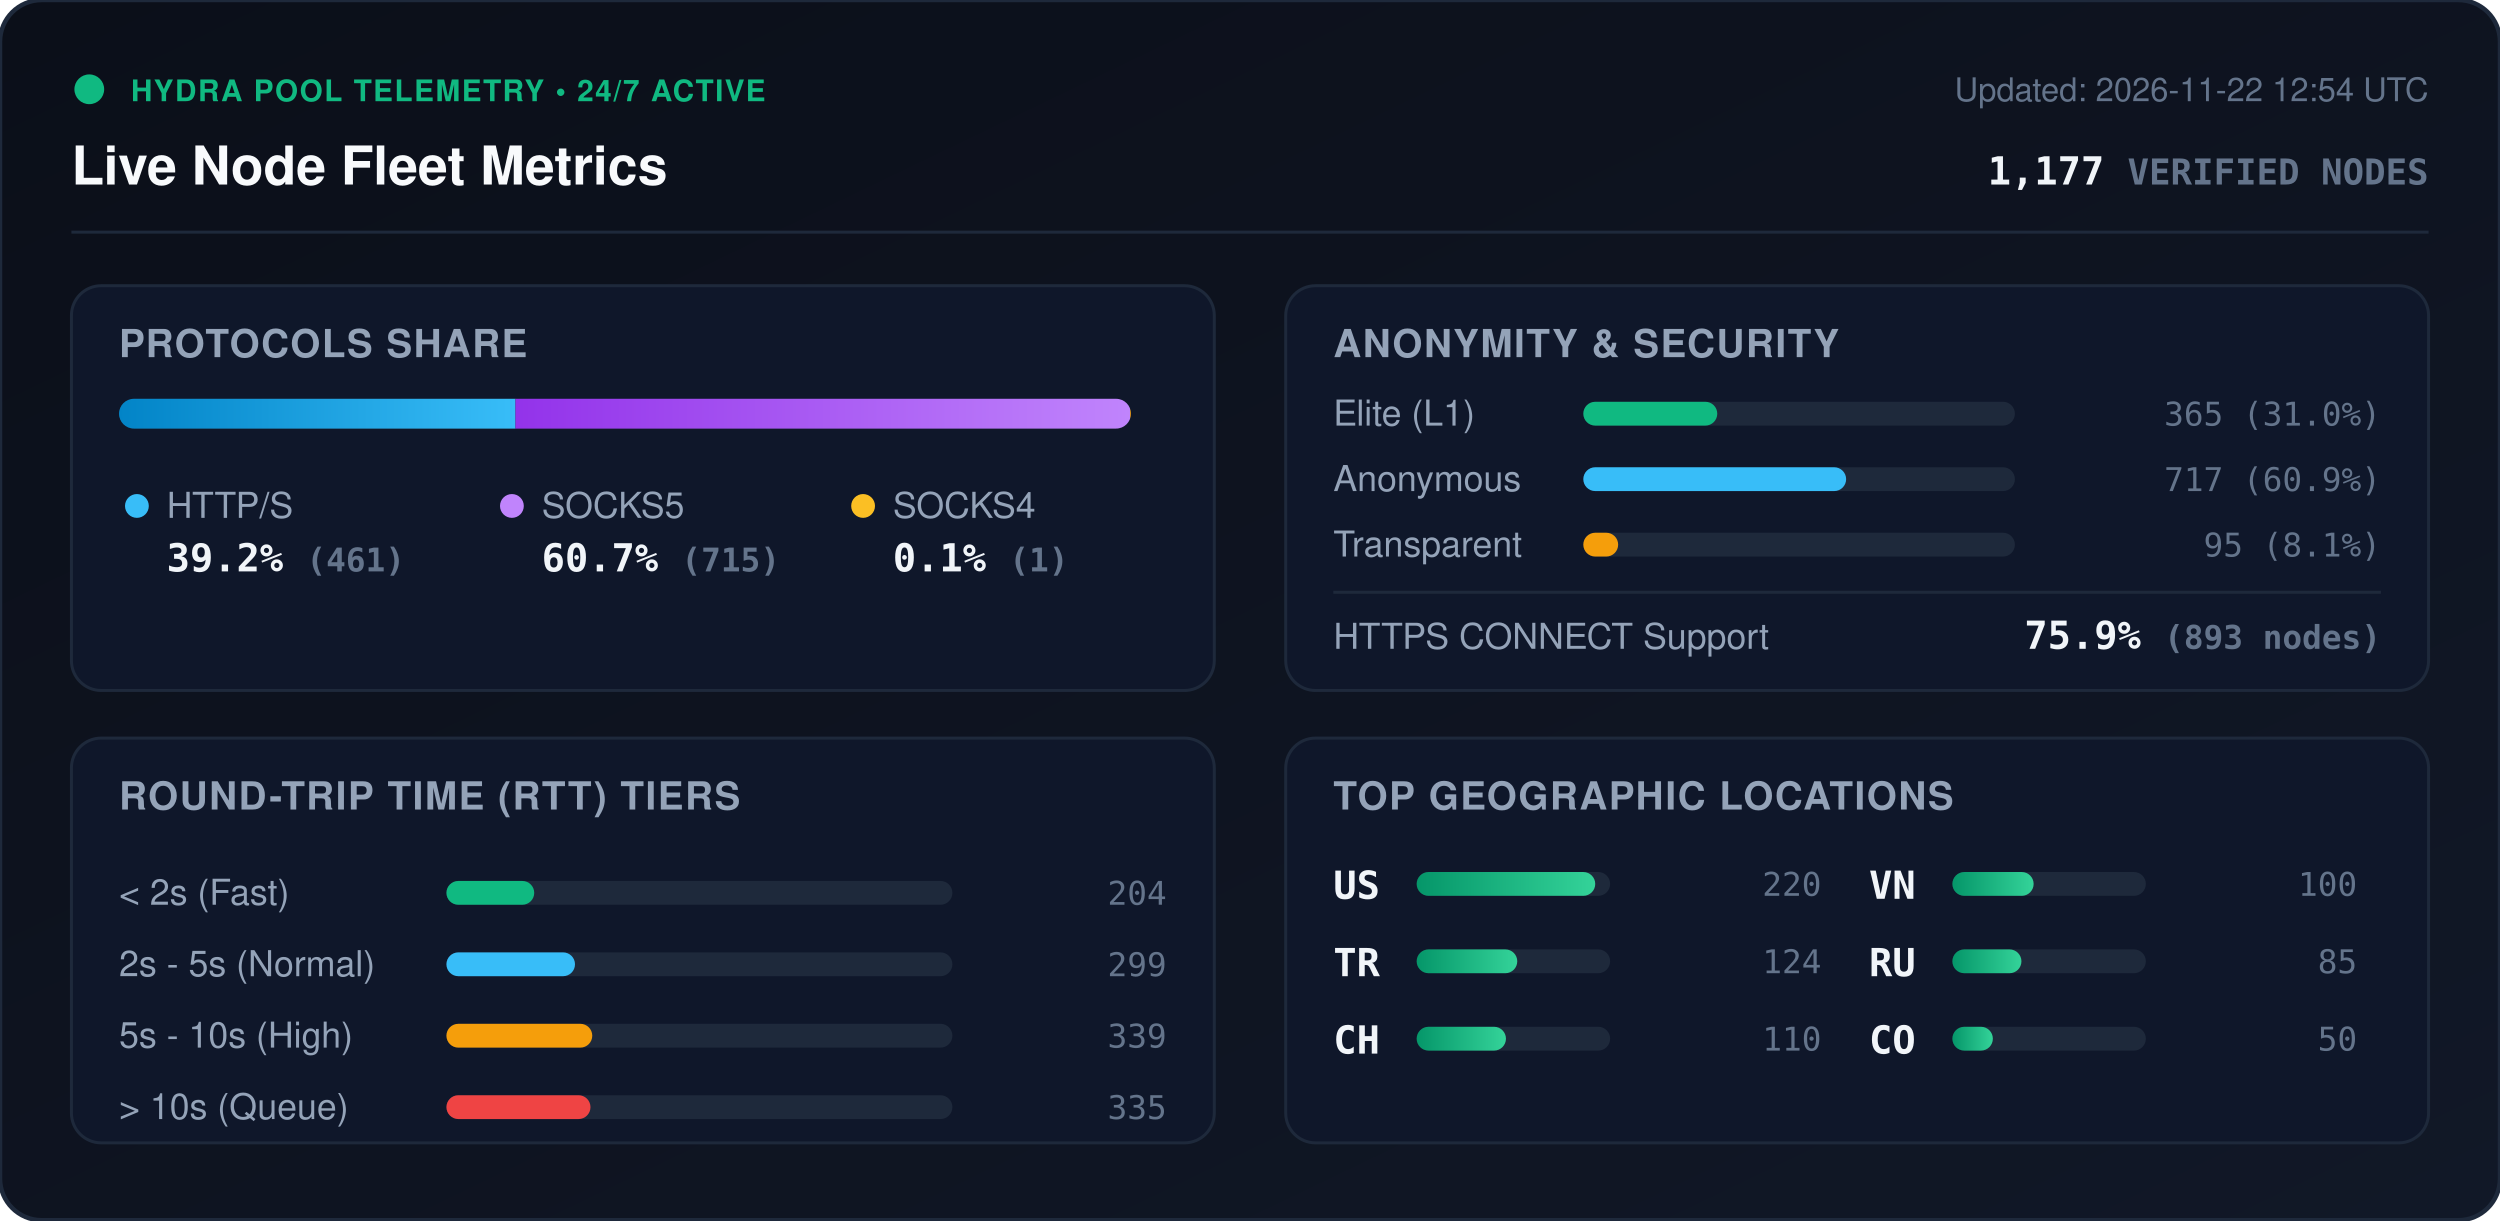
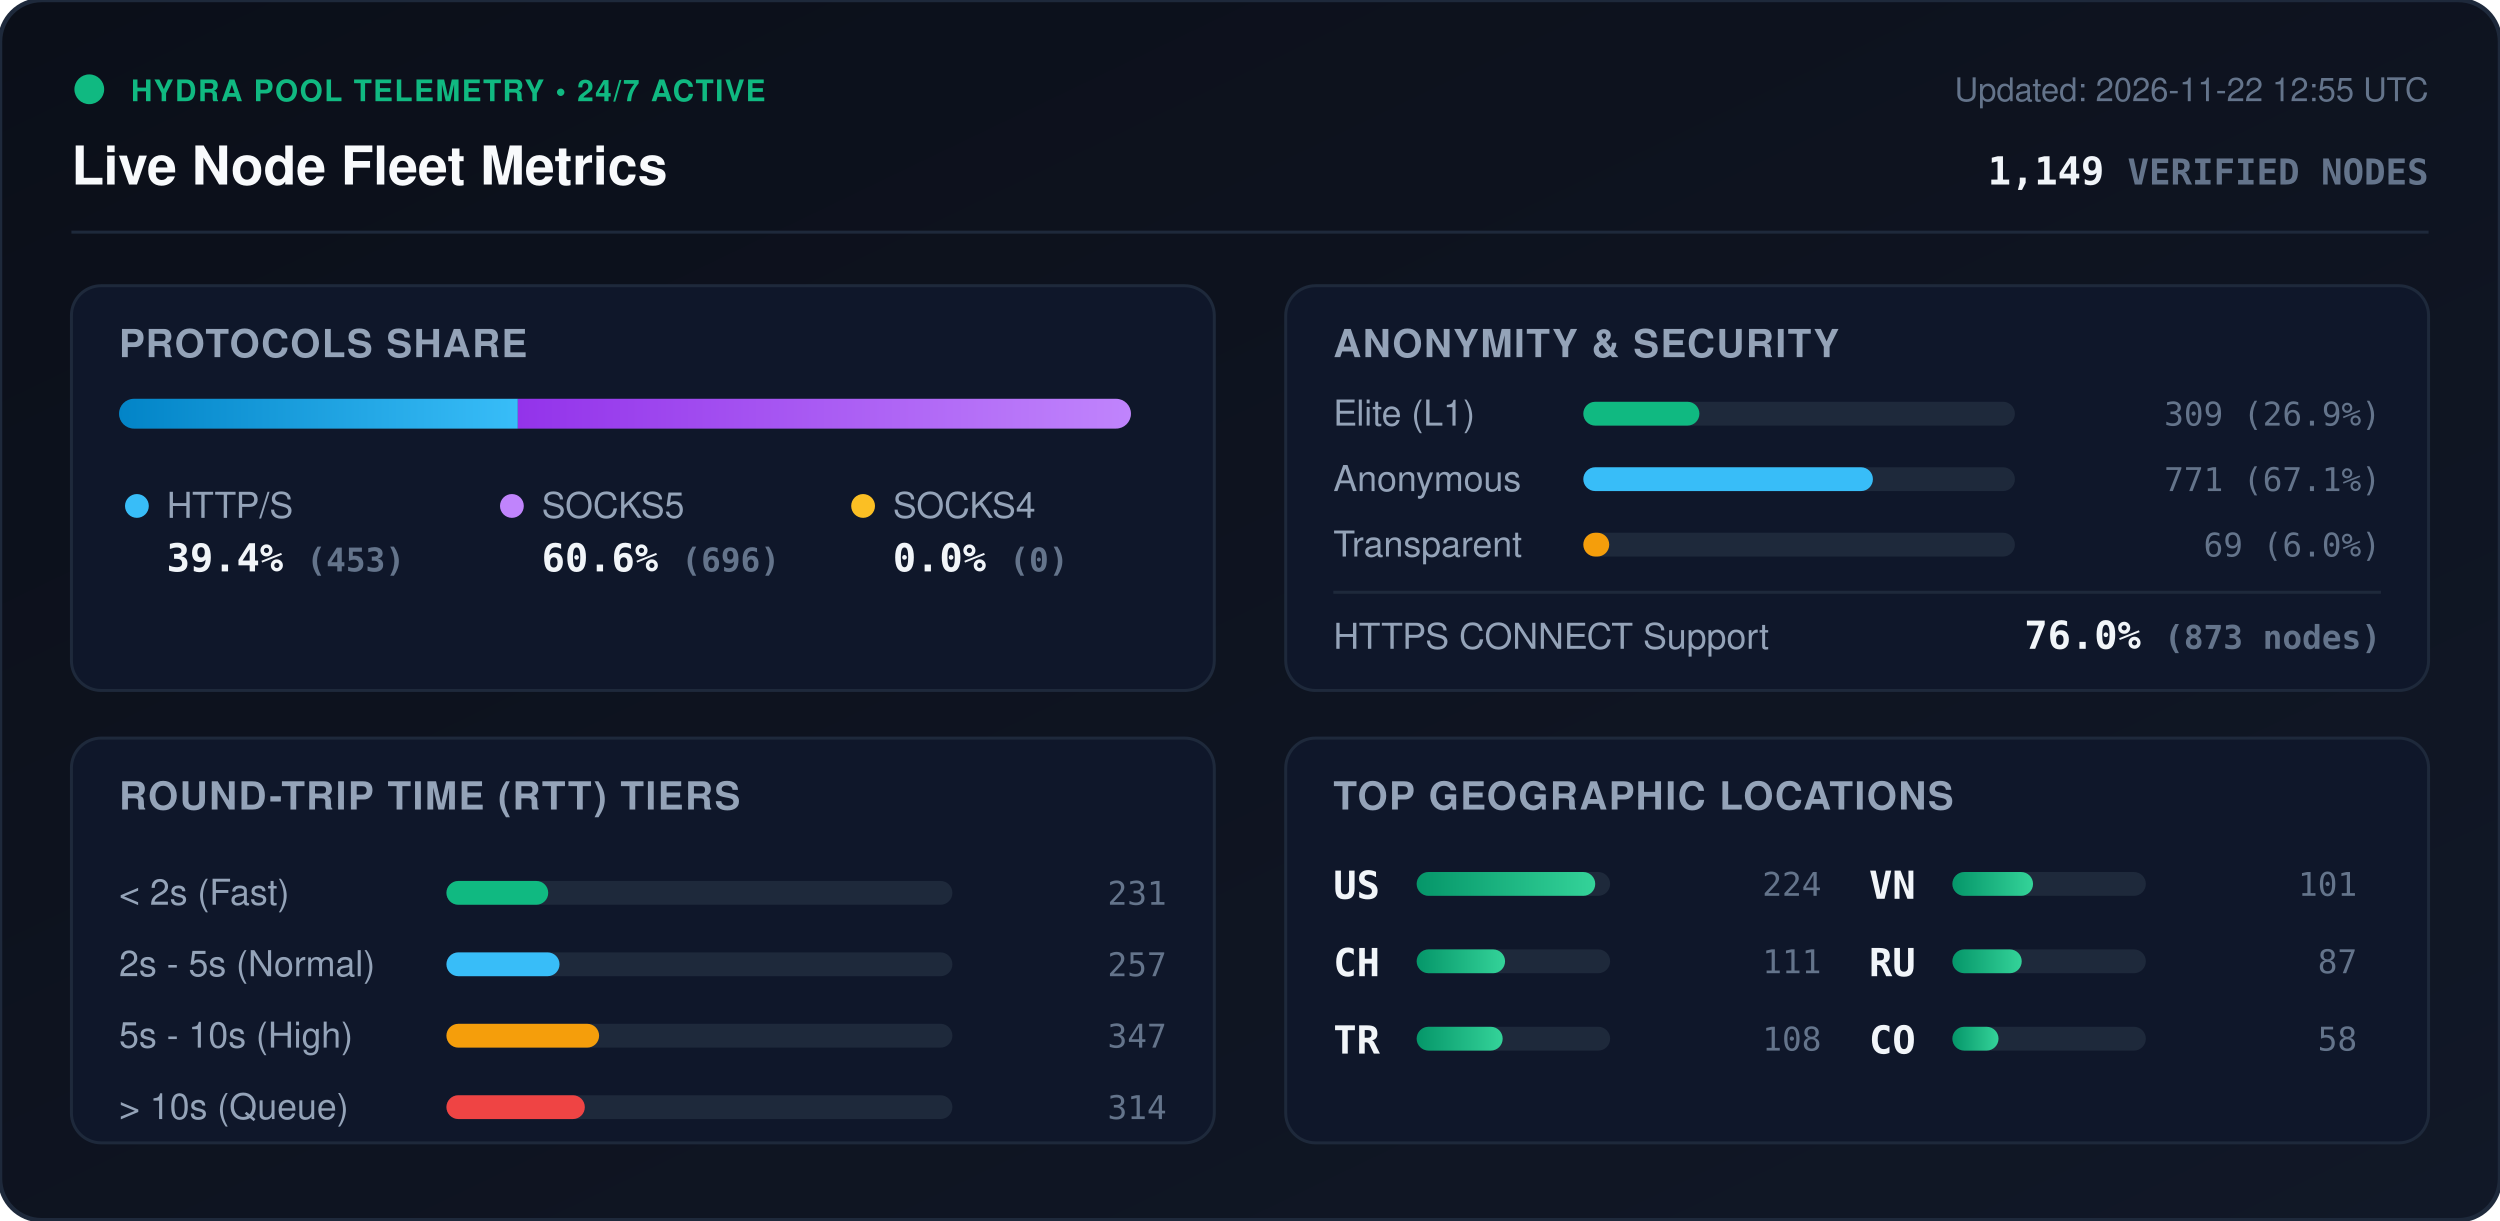
<svg xmlns="http://www.w3.org/2000/svg" viewBox="0 0 840 410" width="840" height="410" style="max-width: 100%; height: auto;">
  <defs>
    <linearGradient id="bg" x1="0%" y1="0%" x2="100%" y2="100%">
      <stop offset="0%" stop-color="#0b0f19" />
      <stop offset="100%" stop-color="#111827" />
    </linearGradient>
    <linearGradient id="bar-http" x1="0%" y1="0%" x2="100%" y2="0%">
      <stop offset="0%" stop-color="#0284c7" />
      <stop offset="100%" stop-color="#38bdf8" />
    </linearGradient>
    <linearGradient id="bar-socks5" x1="0%" y1="0%" x2="100%" y2="0%">
      <stop offset="0%" stop-color="#9333ea" />
      <stop offset="100%" stop-color="#c084fc" />
    </linearGradient>
    <linearGradient id="bar-socks4" x1="0%" y1="0%" x2="100%" y2="0%">
      <stop offset="0%" stop-color="#d97706" />
      <stop offset="100%" stop-color="#fbbf24" />
    </linearGradient>
    <linearGradient id="bar-green" x1="0%" y1="0%" x2="100%" y2="0%">
      <stop offset="0%" stop-color="#059669" />
      <stop offset="100%" stop-color="#34d399" />
    </linearGradient>
    <clipPath id="prog-track-clip">
      <rect width="340.0" height="10" rx="5" />
    </clipPath>
    <style>
      .title { font: 700 18px -apple-system, BlinkMacSystemFont, 'Segoe UI', Helvetica, Arial, sans-serif; fill: #f8fafc; }
      .sub { font: 500 11px -apple-system, BlinkMacSystemFont, 'Segoe UI', Helvetica, Arial, sans-serif; fill: #64748b; }
      .section-hdr { font: 600 13px -apple-system, BlinkMacSystemFont, 'Segoe UI', Helvetica, Arial, sans-serif; fill: #94a3b8; letter-spacing: 0.5px; }
      .metric-val { font: 700 13px -apple-system, BlinkMacSystemFont, 'Segoe UI', Helvetica, Arial, sans-serif; fill: #f1f5f9; }
      .metric-lbl { font: 500 12px -apple-system, BlinkMacSystemFont, 'Segoe UI', Helvetica, Arial, sans-serif; fill: #94a3b8; }
      .badge-txt { font: 700 10px -apple-system, BlinkMacSystemFont, 'Segoe UI', Helvetica, Arial, sans-serif; fill: #10b981; letter-spacing: 0.5px; }
      .mono { font-family: ui-monospace, SFMono-Regular, Menlo, Monaco, Consolas, monospace; }
      .pulse { animation: beacon 2s infinite ease-in-out; }
      @keyframes beacon { 0%, 100% { opacity: 1; } 50% { opacity: 0.35; } }
    </style>
  </defs>
  <rect width="840" height="410" rx="14" fill="url(#bg)" stroke="#1e293b" stroke-width="1.5" />
  <g transform="translate(24, 24)">
    <circle cx="6" cy="6" r="5" fill="#10b981" class="pulse" />
    <text x="20" y="10" class="badge-txt">HYDRA POOL TELEMETRY • 24/7 ACTIVE</text>
    <text x="0" y="38" class="title">Live Node Fleet Metrics</text>
-     <text x="792" y="10" text-anchor="end" class="sub">Updated: 2026-11-22 12:54 UTC</text>
-     <text x="792" y="38" text-anchor="end" class="metric-val mono" fill="#38bdf8">1,177 <tspan font-size="12" fill="#64748b">VERIFIED NODES</tspan>
+     <text x="792" y="10" text-anchor="end" class="sub">Updated: 2026-11-22 12:55 UTC</text>
+     <text x="792" y="38" text-anchor="end" class="metric-val mono" fill="#38bdf8">1,149 <tspan font-size="12" fill="#64748b">VERIFIED NODES</tspan>
    </text>
  </g>
  <line x1="24" y1="78" x2="816" y2="78" stroke="#1e293b" stroke-width="1" />
  <g transform="translate(24, 96)">
    <rect width="384" height="136" rx="10" fill="#0f172a" stroke="#1e293b" />
    <text x="16" y="24" class="section-hdr">PROTOCOLS SHARE</text>
    <g transform="translate(16, 38)">
      <rect width="340.0" height="10" rx="5" fill="#1e293b" />
      <g clip-path="url(#prog-track-clip)">
-         <rect x="0" width="133.2" height="10" fill="url(#bar-http)" />
-         <rect x="133.2" width="206.5" height="10" fill="url(#bar-socks5)" />
-         <rect x="339.7" width="0.3" height="10" fill="url(#bar-socks4)" />
+         <rect x="0" width="134.0" height="10" fill="url(#bar-http)" />
+         <rect x="134.0" width="206.0" height="10" fill="url(#bar-socks5)" />
+         <rect x="340.0" width="0.0" height="10" fill="url(#bar-socks4)" />
      </g>
    </g>
    <g transform="translate(16, 68)">
      <circle cx="6" cy="6" r="4" fill="#38bdf8" />
      <text x="16" y="10" class="metric-lbl">HTTP/S</text>
-       <text x="16" y="28" class="metric-val mono">39.2% <tspan font-size="11" fill="#64748b">(461)</tspan>
+       <text x="16" y="28" class="metric-val mono">39.4% <tspan font-size="11" fill="#64748b">(453)</tspan>
      </text>
      <circle cx="132" cy="6" r="4" fill="#c084fc" />
      <text x="142" y="10" class="metric-lbl">SOCKS5</text>
-       <text x="142" y="28" class="metric-val mono">60.7% <tspan font-size="11" fill="#64748b">(715)</tspan>
+       <text x="142" y="28" class="metric-val mono">60.6% <tspan font-size="11" fill="#64748b">(696)</tspan>
      </text>
      <circle cx="250" cy="6" r="4" fill="#fbbf24" />
      <text x="260" y="10" class="metric-lbl">SOCKS4</text>
-       <text x="260" y="28" class="metric-val mono">0.1% <tspan font-size="11" fill="#64748b">(1)</tspan>
+       <text x="260" y="28" class="metric-val mono">0.0% <tspan font-size="11" fill="#64748b">(0)</tspan>
      </text>
    </g>
  </g>
  <g transform="translate(432, 96)">
    <rect width="384" height="136" rx="10" fill="#0f172a" stroke="#1e293b" />
    <text x="16" y="24" class="section-hdr">ANONYMITY &amp; SECURITY</text>
    <text x="16" y="47" class="metric-lbl">Elite (L1)</text>
    <rect x="100" y="39" width="145.0" height="8" rx="4" fill="#1e293b" />
-     <rect x="100" y="39" width="45.0" height="8" rx="4" fill="#10b981" />
-     <text x="368" y="47" text-anchor="end" class="mono sub" fill="#e2e8f0">365 (31.0%)</text>
+     <rect x="100" y="39" width="39.0" height="8" rx="4" fill="#10b981" />
+     <text x="368" y="47" text-anchor="end" class="mono sub" fill="#e2e8f0">309 (26.9%)</text>
    <text x="16" y="69" class="metric-lbl">Anonymous</text>
    <rect x="100" y="61" width="145.0" height="8" rx="4" fill="#1e293b" />
-     <rect x="100" y="61" width="88.3" height="8" rx="4" fill="#38bdf8" />
-     <text x="368" y="69" text-anchor="end" class="mono sub" fill="#e2e8f0">717 (60.9%)</text>
+     <rect x="100" y="61" width="97.3" height="8" rx="4" fill="#38bdf8" />
+     <text x="368" y="69" text-anchor="end" class="mono sub" fill="#e2e8f0">771 (67.1%)</text>
    <text x="16" y="91" class="metric-lbl">Transparent</text>
    <rect x="100" y="83" width="145.0" height="8" rx="4" fill="#1e293b" />
-     <rect x="100" y="83" width="11.7" height="8" rx="4" fill="#f59e0b" />
-     <text x="368" y="91" text-anchor="end" class="mono sub" fill="#e2e8f0">95 (8.1%)</text>
+     <rect x="100" y="83" width="8.7" height="8" rx="4" fill="#f59e0b" />
+     <text x="368" y="91" text-anchor="end" class="mono sub" fill="#e2e8f0">69 (6.0%)</text>
    <line x1="16" y1="103" x2="368" y2="103" stroke="#1e293b" stroke-width="1" />
    <text x="16" y="122" class="metric-lbl">HTTPS CONNECT Support</text>
-     <text x="368" y="122" text-anchor="end" class="metric-val mono" fill="#34d399">75.9% <tspan font-size="11" fill="#64748b">(893 nodes)</tspan>
+     <text x="368" y="122" text-anchor="end" class="metric-val mono" fill="#34d399">76.0% <tspan font-size="11" fill="#64748b">(873 nodes)</tspan>
    </text>
  </g>
  <g transform="translate(24, 248)">
    <rect width="384" height="136" rx="10" fill="#0f172a" stroke="#1e293b" />
    <text x="16" y="24" class="section-hdr">ROUND-TRIP TIME (RTT) TIERS</text>
    <g transform="translate(16, 42)">
      <text x="0" y="14" class="metric-lbl">&lt; 2s (Fast)</text>
      <rect x="110" y="6" width="170" height="8" rx="4" fill="#1e293b" />
-       <rect x="110" y="6" width="29.5" height="8" rx="4" fill="#10b981" />
-       <text x="352" y="14" text-anchor="end" class="mono sub">204</text>
+       <rect x="110" y="6" width="34.2" height="8" rx="4" fill="#10b981" />
+       <text x="352" y="14" text-anchor="end" class="mono sub">231</text>
      <text x="0" y="38" class="metric-lbl">2s - 5s (Normal)</text>
      <rect x="110" y="30" width="170" height="8" rx="4" fill="#1e293b" />
-       <rect x="110" y="30" width="43.2" height="8" rx="4" fill="#38bdf8" />
-       <text x="352" y="38" text-anchor="end" class="mono sub">299</text>
+       <rect x="110" y="30" width="38.0" height="8" rx="4" fill="#38bdf8" />
+       <text x="352" y="38" text-anchor="end" class="mono sub">257</text>
      <text x="0" y="62" class="metric-lbl">5s - 10s (High)</text>
      <rect x="110" y="54" width="170" height="8" rx="4" fill="#1e293b" />
-       <rect x="110" y="54" width="49.0" height="8" rx="4" fill="#f59e0b" />
-       <text x="352" y="62" text-anchor="end" class="mono sub">339</text>
+       <rect x="110" y="54" width="51.3" height="8" rx="4" fill="#f59e0b" />
+       <text x="352" y="62" text-anchor="end" class="mono sub">347</text>
      <text x="0" y="86" class="metric-lbl">&gt; 10s (Queue)</text>
      <rect x="110" y="78" width="170" height="8" rx="4" fill="#1e293b" />
-       <rect x="110" y="78" width="48.4" height="8" rx="4" fill="#ef4444" />
-       <text x="352" y="86" text-anchor="end" class="mono sub">335</text>
+       <rect x="110" y="78" width="46.5" height="8" rx="4" fill="#ef4444" />
+       <text x="352" y="86" text-anchor="end" class="mono sub">314</text>
    </g>
  </g>
  <g transform="translate(432, 248)">
    <rect width="384" height="136" rx="10" fill="#0f172a" stroke="#1e293b" />
    <text x="16" y="24" class="section-hdr">TOP GEOGRAPHIC LOCATIONS</text>
    <g transform="translate(16, 42)">
      <g transform="translate(0, 0)">
        <text x="0" y="12" class="mono metric-val" font-size="12">US</text>
        <rect x="28" y="3" width="65" height="8" rx="4" fill="#1e293b" />
        <rect x="28" y="3" width="60.0" height="8" rx="4" fill="url(#bar-green)" />
-         <text x="164" y="11" text-anchor="end" class="mono sub">220</text>
+         <text x="164" y="11" text-anchor="end" class="mono sub">224</text>
      </g>
      <g transform="translate(0, 26)">
+         <text x="0" y="12" class="mono metric-val" font-size="12">CH</text>
+         <rect x="28" y="3" width="65" height="8" rx="4" fill="#1e293b" />
+         <rect x="28" y="3" width="29.7" height="8" rx="4" fill="url(#bar-green)" />
+         <text x="164" y="11" text-anchor="end" class="mono sub">111</text>
+       </g>
+       <g transform="translate(0, 52)">
        <text x="0" y="12" class="mono metric-val" font-size="12">TR</text>
        <rect x="28" y="3" width="65" height="8" rx="4" fill="#1e293b" />
-         <rect x="28" y="3" width="33.8" height="8" rx="4" fill="url(#bar-green)" />
-         <text x="164" y="11" text-anchor="end" class="mono sub">124</text>
-       </g>
-       <g transform="translate(0, 52)">
-         <text x="0" y="12" class="mono metric-val" font-size="12">CH</text>
-         <rect x="28" y="3" width="65" height="8" rx="4" fill="#1e293b" />
-         <rect x="28" y="3" width="30.0" height="8" rx="4" fill="url(#bar-green)" />
-         <text x="164" y="11" text-anchor="end" class="mono sub">110</text>
+         <rect x="28" y="3" width="28.9" height="8" rx="4" fill="url(#bar-green)" />
+         <text x="164" y="11" text-anchor="end" class="mono sub">108</text>
      </g>
      <g transform="translate(180, 0)">
        <text x="0" y="12" class="mono metric-val" font-size="12">VN</text>
        <rect x="28" y="3" width="65" height="8" rx="4" fill="#1e293b" />
-         <rect x="28" y="3" width="27.3" height="8" rx="4" fill="url(#bar-green)" />
-         <text x="164" y="11" text-anchor="end" class="mono sub">100</text>
+         <rect x="28" y="3" width="27.1" height="8" rx="4" fill="url(#bar-green)" />
+         <text x="164" y="11" text-anchor="end" class="mono sub">101</text>
      </g>
      <g transform="translate(180, 26)">
        <text x="0" y="12" class="mono metric-val" font-size="12">RU</text>
        <rect x="28" y="3" width="65" height="8" rx="4" fill="#1e293b" />
-         <rect x="28" y="3" width="23.2" height="8" rx="4" fill="url(#bar-green)" />
-         <text x="164" y="11" text-anchor="end" class="mono sub">85</text>
+         <rect x="28" y="3" width="23.3" height="8" rx="4" fill="url(#bar-green)" />
+         <text x="164" y="11" text-anchor="end" class="mono sub">87</text>
      </g>
      <g transform="translate(180, 52)">
        <text x="0" y="12" class="mono metric-val" font-size="12">CO</text>
        <rect x="28" y="3" width="65" height="8" rx="4" fill="#1e293b" />
-         <rect x="28" y="3" width="13.6" height="8" rx="4" fill="url(#bar-green)" />
-         <text x="164" y="11" text-anchor="end" class="mono sub">50</text>
+         <rect x="28" y="3" width="15.5" height="8" rx="4" fill="url(#bar-green)" />
+         <text x="164" y="11" text-anchor="end" class="mono sub">58</text>
      </g>
    </g>
  </g>
</svg>
